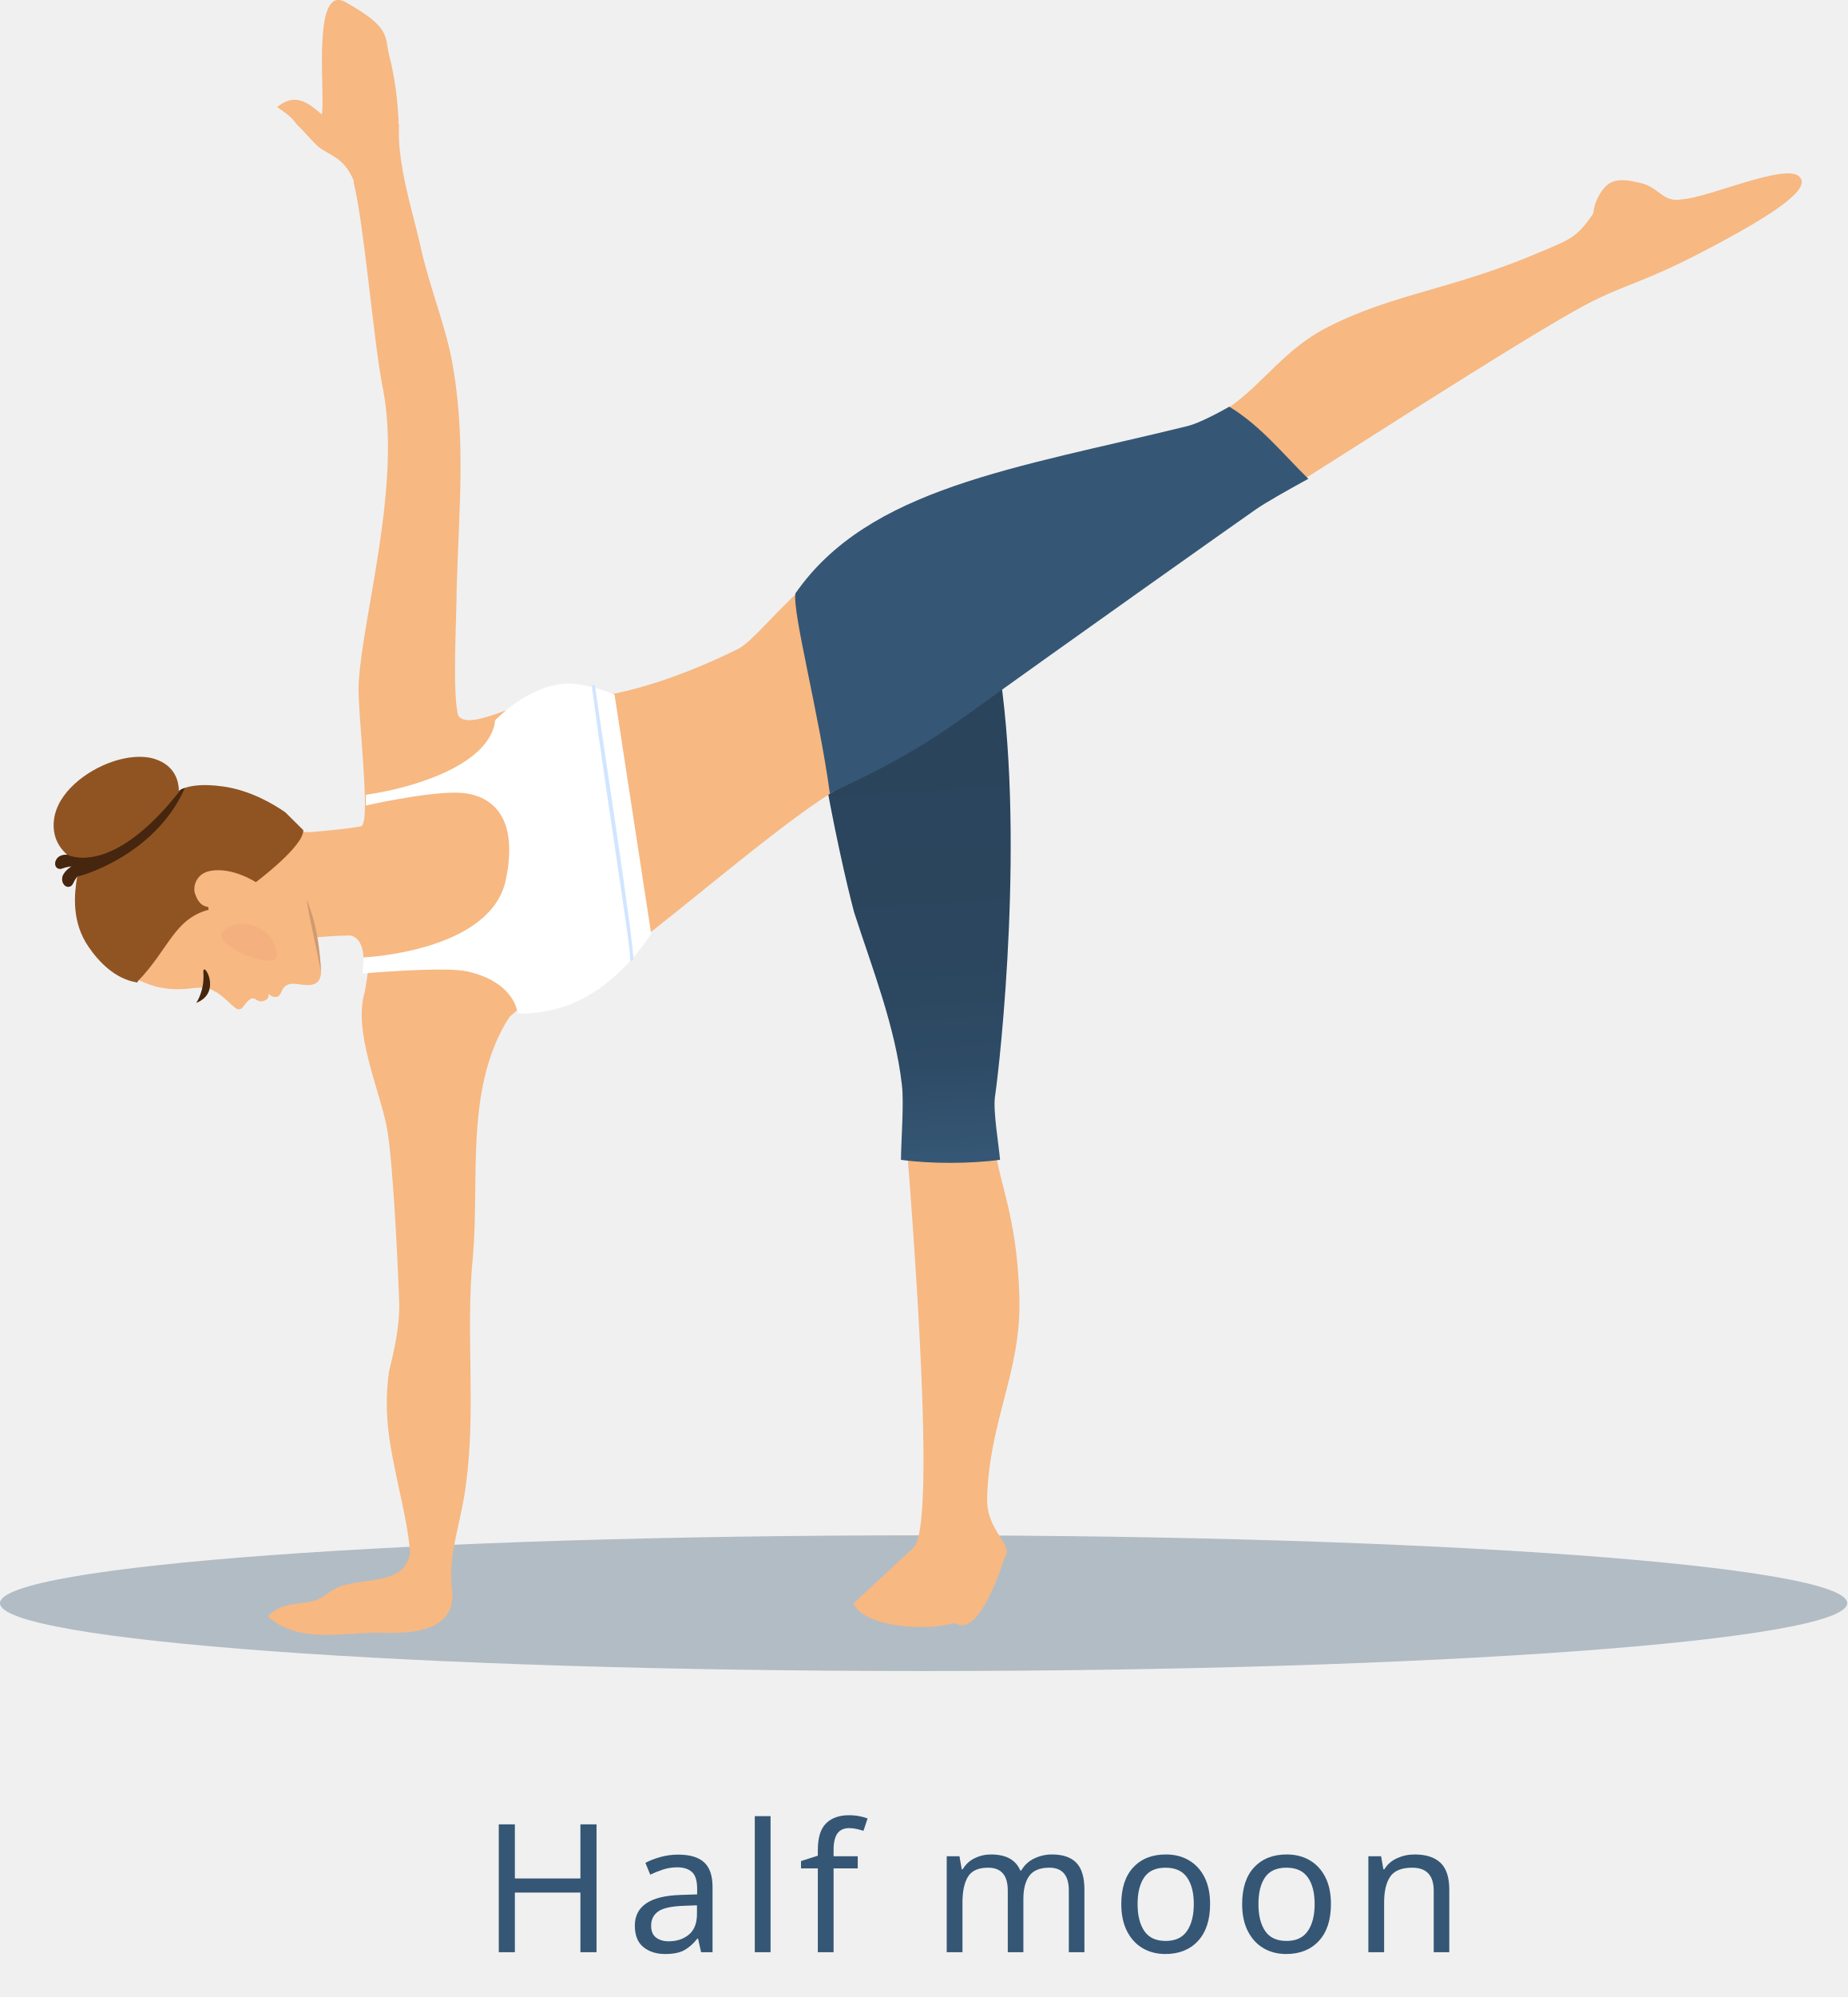
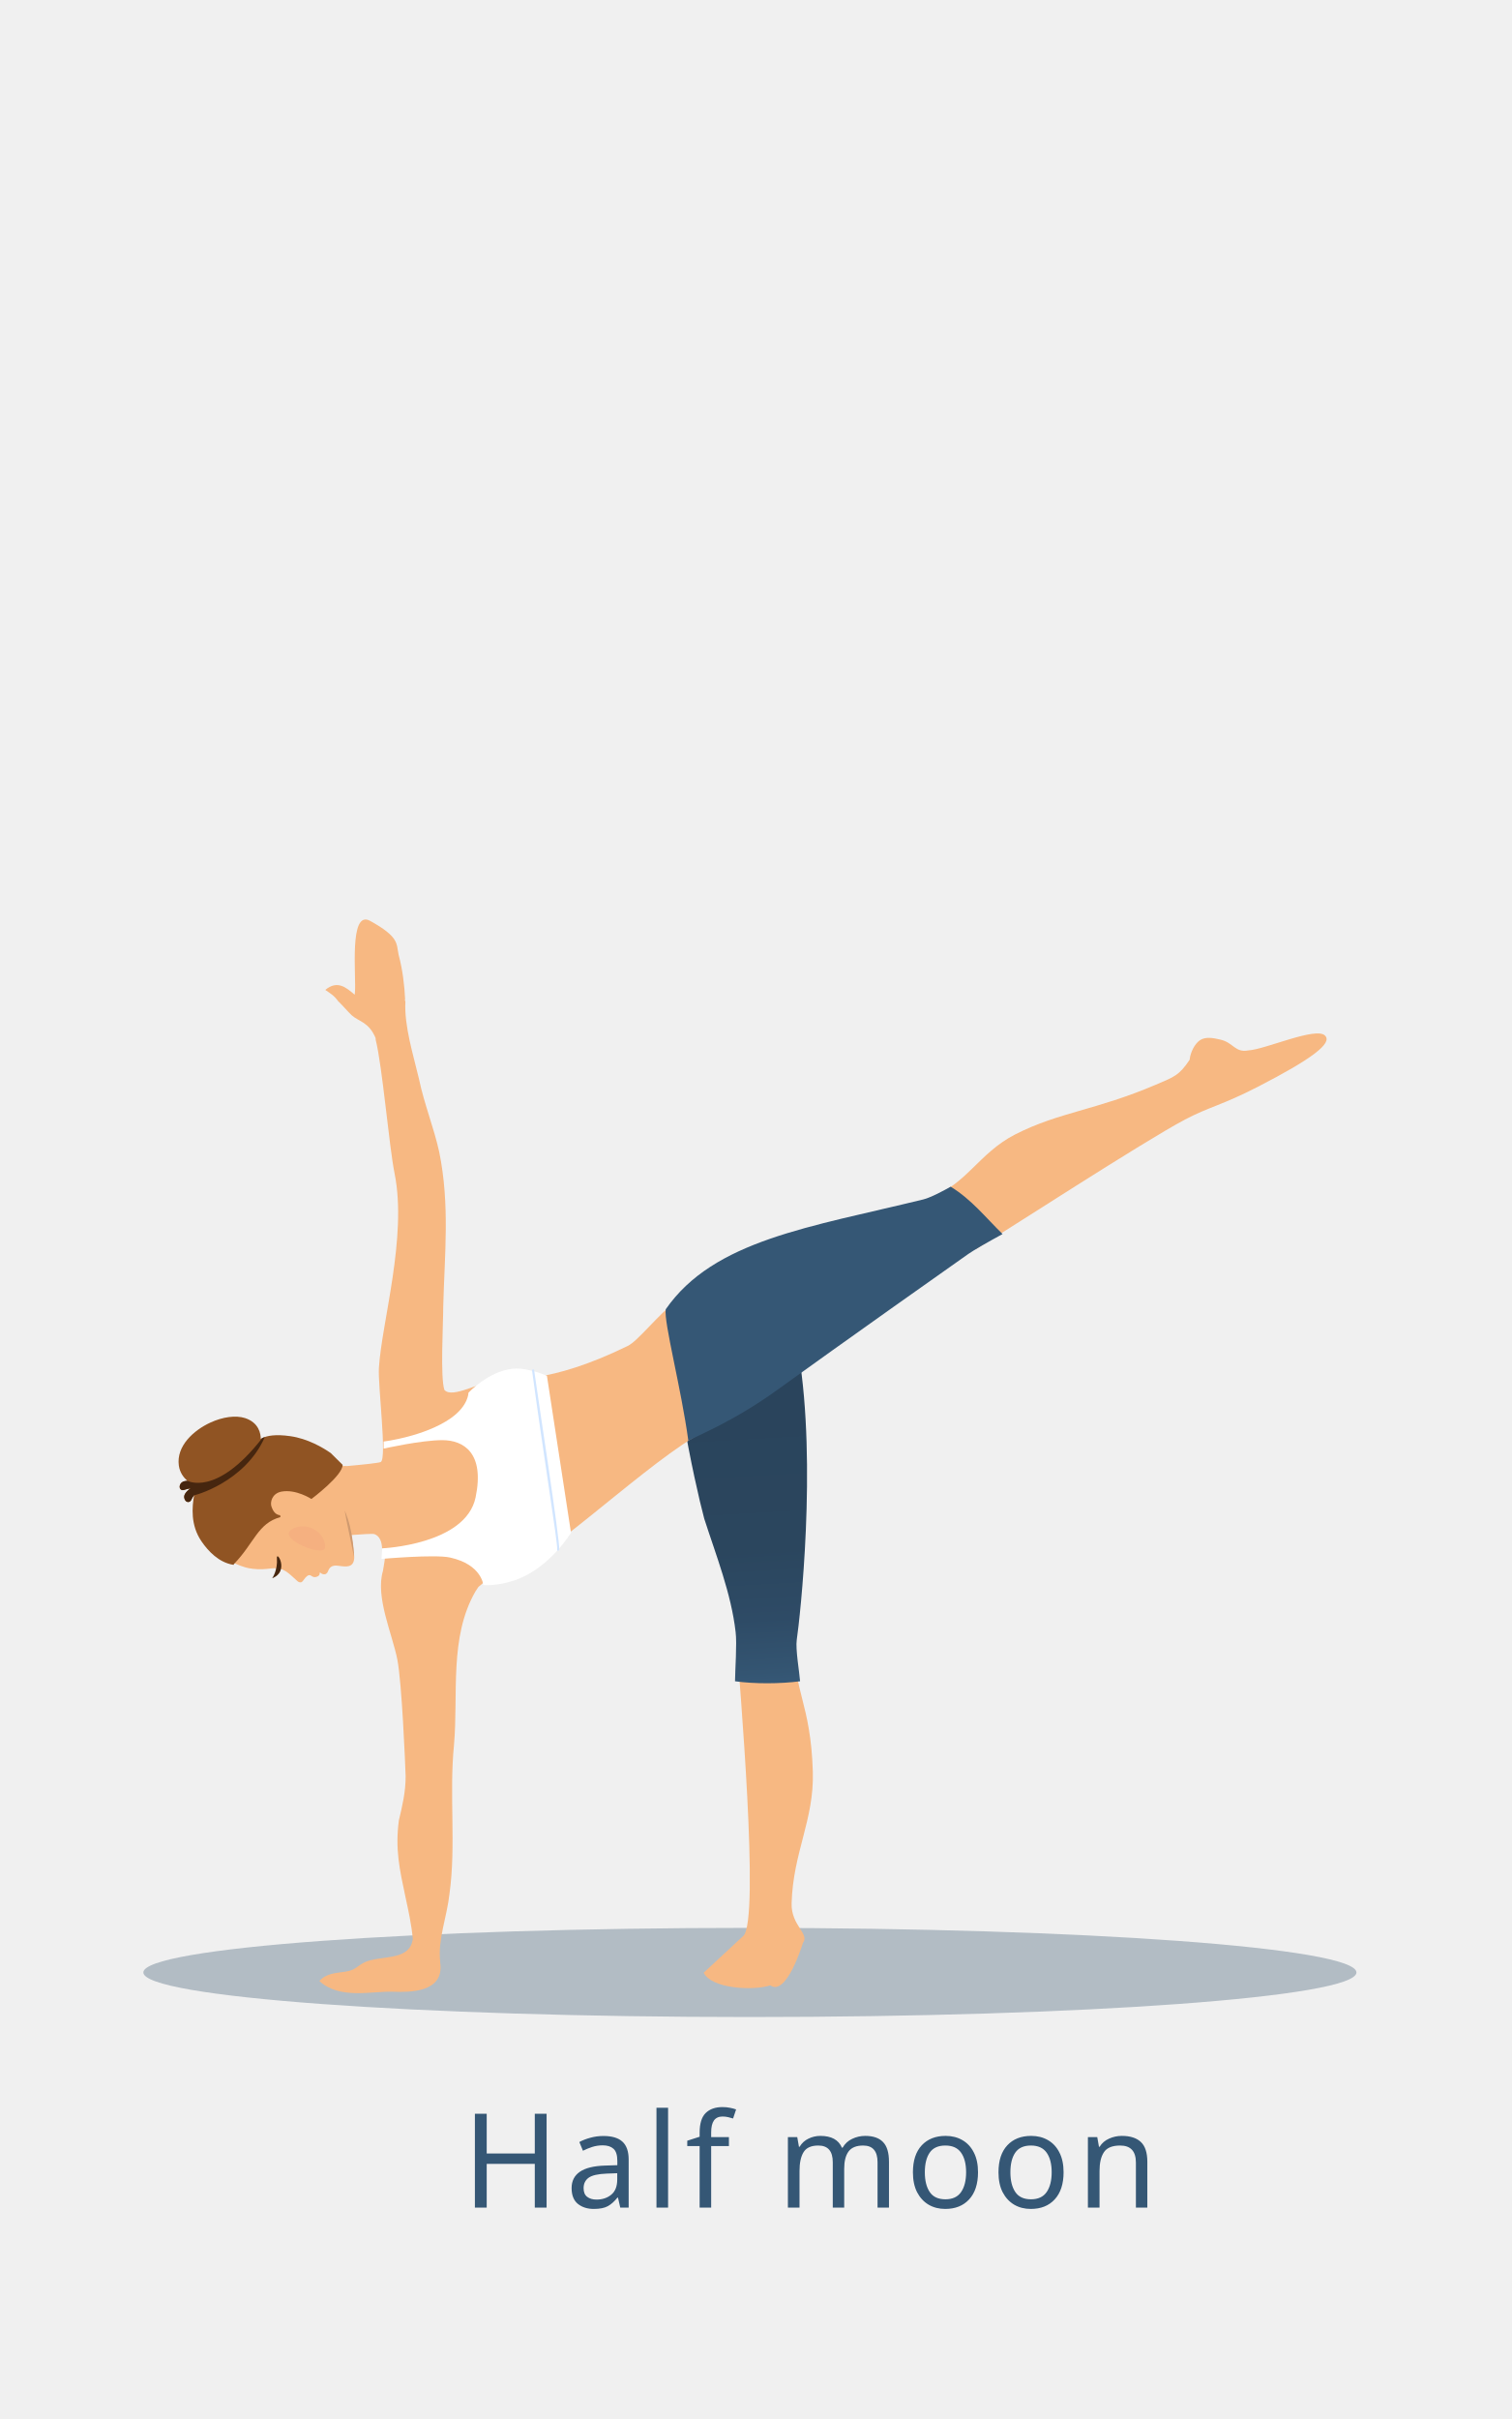
- <svg xmlns="http://www.w3.org/2000/svg" id="Layer_1" data-name="Layer 1" viewBox="0 0 876.98 947.87">
-   <defs>
-     <style>
-       .cls-1 {
-         fill: url(#linear-gradient);
-       }
- 
-       .cls-2 {
-         fill: #f7b882;
-       }
- 
-       .cls-3 {
-         fill: #f5b080;
-       }
- 
-       .cls-4 {
-         fill: #fff;
-       }
- 
-       .cls-5 {
-         fill: #905423;
-       }
- 
-       .cls-6 {
-         fill: #b2bcc4;
-       }
- 
-       .cls-7 {
-         fill: #d1e5ff;
-       }
- 
-       .cls-8 {
-         fill: #d09a6f;
-       }
- 
-       .cls-9, .cls-10 {
-         fill: #355775;
-       }
- 
-       .cls-11 {
-         fill: #46260f;
-       }
- 
-       .cls-10 {
-         font-family: FarmWaveFree-Regular, 'Farm Wave Free';
-         font-size: 85px;
-         isolation: isolate;
-         letter-spacing: .07em;
-       }
-     </style>
-     <linearGradient id="linear-gradient" x1="445.29" y1="858.16" x2="433.72" y2="1059.35" gradientTransform="translate(0 1408.4) scale(1 -1)" gradientUnits="userSpaceOnUse">
-       <stop offset="0" stop-color="#355775" />
-       <stop offset=".03" stop-color="#345572" />
-       <stop offset=".22" stop-color="#2e4b66" />
-       <stop offset=".47" stop-color="#2b465e" />
-       <stop offset="1" stop-color="#2a445c" />
-     </linearGradient>
-   </defs>
-   <text class="cls-10" transform="translate(228.55 926.62)">
-     <tspan x="0" y="0">Half moon</tspan>
-   </text>
+ <svg xmlns="http://www.w3.org/2000/svg" version="1.1" id="Layer_1" x="0px" y="0px" viewBox="0 0 250 400" style="enable-background:new 0 0 250 400;" xml:space="preserve">
+   <style type="text/css">
+ 	.st0{fill:#355775;}
+ 	.st1{font-family:'FarmWaveFree-Regular';}
+ 	.st2{font-size:21.735px;}
+ 	.st3{letter-spacing:1;}
+ 	.st4{fill:#B2BCC4;}
+ 	.st5{fill:#F7B882;}
+ 	.st6{fill:url(#SVGID_1_);}
+ 	.st7{fill:#905423;}
+ 	.st8{fill:#46260F;}
+ 	.st9{fill:#D09A6F;}
+ 	.st10{fill:#F5B080;}
+ 	.st11{fill:#FFFFFF;}
+ 	.st12{fill:#D1E5FF;}
+ </style>
  <g>
-     <ellipse class="cls-6" cx="438.49" cy="760.94" rx="438.49" ry="32.21" />
+     <text transform="matrix(1 0 0 1 76.4366 365.0454)" class="st0 st1 st2 st3">Half moon</text>
    <g>
-       <path class="cls-2" d="M483.96,615.94c-1.48-50.15-14.76-59.61-12.15-90.31h-42.64c1.4,21.96,16.82,197.66,4.56,208.91l-28.62,26.58c5.45,11.41,34.91,13.29,48.2,9.2,11.77,8.29,23.51-30.67,23.51-30.67,5.11-6.65-8.63-12.4-8.18-28.62,1.01-36.82,16.34-60.33,15.32-95.09Z" />
-       <path class="cls-1" d="M472.37,520.54c2.44-16.53,14.66-126.44,1.37-207.21-35.56,2.34-88.09,19.47-83.67,45.98,5.21,31.31,11.89,60.51,15.43,73.71,8.5,26.35,19.53,54.17,22.68,81.94,1.06,8.26-.41,27.32-.44,35.55,13.96,1.95,32.89,1.89,47.03,0-.46-6.27-3.4-23.24-2.4-29.97Z" />
-       <path class="cls-2" d="M854.28,83.88c-6.3-6.73-43.45,10.06-55.44,10.67-9.6,1.89-10.81-5.62-20.2-7.76-4.69-1.07-10.43-2.43-14.85,.43-3.94,2.77-6.74,8.8-7.33,13.4l-.04,.67c-7.7,11.48-11.15,12.36-24.66,18.13-43.2,18.45-69.85,19.71-101.53,35.89-26.44,13.51-35.6,36.98-62.06,45.64,11.08,12.56,22.99,24.38,33.71,37.24,20.33-12.27,121.36-77.92,150.96-93.54,18.05-9.52,26.3-10.13,52.92-23.83,39.08-20.13,54.06-31.55,48.52-36.94Z" />
-       <path class="cls-2" d="M387.84,273c-17.79,14.68-30.12,31.47-37.8,35.22-57.6,28.09-84.67,23.09-94.05,24.54-11.75,.97-32.71,13.8-38.34,7.16-3.07-9.2-.84-47.4-.84-60.63,.97-37.15,4.89-73.31-2.94-111.44-3.91-17.6-10.75-34.21-14.66-52.79-3.91-16.62-10.75-38.12-9.78-55.71l-.42-1.63h.26c-.58-10.98-1.83-21.31-4.72-32.28-1.74-8.09,.65-12.69-20.53-24.42-15.66-8.67-9.9,40.35-11.06,51.91l-.16,1.38c-6.16-5.19-12.45-10.76-21.26-3.46,3.84,2.65,6.31,3.99,9.34,8.17,3.06,2.88,6.71,7.31,9.77,10.2,5.36,4.73,12.39,4.8,17.28,16.52v.98c4.89,19.55,9.64,76.77,13.68,96.77,9.29,45.95-9.36,107.87-11.32,140.61-.77,12.84,5.95,65.4,1.35,67.96-1.31,.73-14.22,2.05-25.16,3-.02-.09-.03-.19-.06-.28-.54,.09-1.09,.2-1.61,.26-1.82-.97-4.95-3.13-8.98-5.85-3.26,5.53-60.98,3.58-74.8,73.67,6.71,3.61,12.79,5.51,15.07,5.89,4.34,.78,8.8,1.01,13.16,.52,2.36-.28,4.6-.56,6.74-.46,.71,2.09,.32,4.46-1.02,6.09,2.21-.86,4.41-3.69,4.23-5.59,.41,.12,.83,.25,1.24,.41,.83,.43,1.79,.93,2.75,1.49,3.05,2.06,5.51,4.73,8.32,7.06,.95,.77,2.35,1.18,3.33,.24,.9-.87,1.5-2,2.36-2.91,3.37-3.52,3.78-.74,6.12-.36,1.59,.25,3.98-.64,4.11-2.33,.18-2.13,.25-.48,1.87,.04,.9,.29,2.01,.49,2.85-.14,1.3-1.02,1.24-1.88,2.03-3.26,1.55-2.69,4.27-2.83,7.06-2.45,5.29,.73,10.54,1.43,11.16-5.18,.28-2.91-.96-10.46-2.23-17.06,6.92-.47,15.59-1.13,16.87-.67,4.04,1.46,5.37,5.87,5.54,10.61,2.12,0,4.19,.09,6.28,.14-1.22,.16-2.44,.33-3.64,.5-.04,4.11-2.05,15.33-2.05,15.33-5.62,18.73,6.77,45.64,10.42,64.08,3.32,17.53,5.68,74.97,5.97,84.25,.03,11.44-2.43,21.73-4.91,32-2.76,20.8,.46,35.24,4.79,55.53,1.75,8.22,4.39,19.5,5.27,30.43l-.71,2.71c-4.05,12.48-22.38,9-33.55,13.65-6.47,2.96-6.81,5.89-14.54,7.04-6.77,1.03-13.68,1.08-18.75,6.79,14.9,13.57,37.57,7.18,53.47,7.74,10.93,.33,37.23,1.02,33.87-21.22l-.02-.73c-1.73-16.03,4.84-31.69,6.78-49.06,4.81-35.1-.33-71.74,3.23-107.41,3.21-36.6-3.6-77.83,15.49-110.88l2.17-3.3c3.34-2.97,7.3-6.13,11.62-9.38-.53-.59-1.08-1.09-1.62-1.64,1.73,.82,3.46,1.57,5.19,2.46,23.16-.9,97.51-73.42,140.67-99.61,5.74-3.49-2.92-107.21-10.18-101.22Z" />
-       <path class="cls-9" d="M377.64,281.64c34.76-50.09,104.37-59.34,186.1-79.39,5.72-1.4,15.44-6.71,19.89-9.22,15.11,9.28,24.98,21.97,37.52,34.23-11.05,6.04-20.32,11.33-24.76,14.4-4.71,3.22-91.92,64.91-138.24,98.34-32.46,23.42-58.88,33.36-64.15,36.71-5.12-37.82-17.87-86-16.36-95.07Z" />
+       <ellipse class="st4" cx="124.03" cy="326.16" rx="100.32" ry="7.37" />
      <g>
-         <path class="cls-5" d="M135.21,385.38c-5.39-3.71-16.31-10.21-28.98-12.04-10.9-1.57-16.84-.21-19.91,1.21-.52,.24-1,.5-1.41,.78,0-3.6-1.21-11.76-11.38-15.07-6.67-2.15-16.09-.91-25.2,3.3-11.71,5.42-24.67,16.8-22.66,31.05,.72,5.06,3.48,8.66,6.19,11.05-.87,0-1.68,.1-2.4,.3-2.7,.72-3.73,3.42-3.03,5.08,.4,.94,1.52,1.79,3.38,1.07,1.19-.45,2.64-.77,4.28-.95-1.72,1.08-3.16,2.47-3.98,3.92-1.08,1.91-.53,3.91,.44,4.97,1.32,1.43,3.32,1.11,4.19-.89,.44-1,1.08-2.07,1.91-3.18-1.45,8.64-2.71,21.57,5.36,33.39,4.89,7.16,12.52,15.13,22.63,16.88l.6,.1,.18-.59c14.9-15.45,17.12-29.46,33.66-33.98l-.25-1.32c-4.19-.43-5.55-4.41-6.24-6.26-1.1-2.96,.26-9.52,7.21-10.83,10.52-1.98,21.67,5.35,21.67,5.35,0,0,22.96-17.16,22.5-24.72l-8.58-8.5-.18-.12Z" />
-         <path class="cls-11" d="M30.55,420.05c1.32,1.43,3.32,1.11,4.19-.89,.44-1,1.08-2.07,1.91-3.18-.08,.49,36.81-9.3,51.13-42.01-.55,.19-1.03,.38-1.46,.58-.22,.1-.39,.22-.59,.32-.07,.09-.1,.19-.17,.28-33.34,42.64-54.09,30.18-53.71,30.52-.87,0-1.68,.1-2.4,.3-2.7,.72-3.73,3.42-3.03,5.08,.4,.94,1.52,1.79,3.38,1.07,1.19-.45,2.64-.77,4.28-.95-1.72,1.08-3.16,2.47-3.98,3.92-1.07,1.9-.52,3.9,.45,4.96Z" />
-         <path class="cls-11" d="M93.15,476.04s4.06-5.65,3.4-14.48c-.46-6.17,9.4,9.42-3.4,14.48Z" />
-         <path class="cls-8" d="M152.29,460.73s-.14-18.63-6.73-33.71c1.28,8.49,4.06,19.88,6.73,33.71Z" />
-         <path class="cls-3" d="M131.38,453.94c.72-11.2-13.98-19.85-24.29-13.05-10.31,6.79,23.83,20.26,24.29,13.05Z" />
+         <path class="st5" d="M134.44,292.98c-0.34-11.47-3.38-13.64-2.78-20.66h-9.76c0.32,5.02,3.85,45.22,1.04,47.8l-6.55,6.08     c1.25,2.61,7.99,3.04,11.03,2.1c2.69,1.9,5.38-7.02,5.38-7.02c1.17-1.52-1.97-2.84-1.87-6.55     C131.16,306.32,134.67,300.94,134.44,292.98L134.44,292.98z" />
+         <linearGradient id="SVGID_1_" gradientUnits="userSpaceOnUse" x1="298.088" y1="-909.447" x2="295.44" y2="-955.477" gradientTransform="matrix(1 0 0 1 -172.5 1187.4)">
+           <stop offset="0" style="stop-color:#355775" />
+           <stop offset="0.03" style="stop-color:#345572" />
+           <stop offset="0.22" style="stop-color:#2E4B66" />
+           <stop offset="0.47" style="stop-color:#2B465E" />
+           <stop offset="1" style="stop-color:#2A445C" />
+         </linearGradient>
+         <path class="st6" d="M131.78,271.16c0.56-3.78,3.35-28.93,0.31-47.41c-8.14,0.54-20.15,4.45-19.14,10.52     c1.19,7.16,2.72,13.84,3.53,16.86c1.94,6.03,4.47,12.39,5.19,18.75c0.24,1.89-0.09,6.25-0.1,8.13c3.19,0.45,7.52,0.43,10.76,0     C132.23,276.58,131.55,272.7,131.78,271.16z" />
+         <path class="st5" d="M219.16,171.25c-1.44-1.54-9.94,2.3-12.68,2.44c-2.2,0.43-2.47-1.29-4.62-1.78c-1.07-0.24-2.39-0.56-3.4,0.1     c-0.9,0.63-1.54,2.01-1.68,3.07l-0.01,0.15c-1.76,2.63-2.55,2.83-5.64,4.15c-9.88,4.22-15.98,4.51-23.23,8.21     c-6.05,3.09-8.14,8.46-14.2,10.44c2.54,2.87,5.26,5.58,7.71,8.52c4.65-2.81,27.77-17.83,34.54-21.4     c4.13-2.18,6.02-2.32,12.11-5.45C217,175.1,220.43,172.49,219.16,171.25L219.16,171.25z" />
+         <path class="st5" d="M112.44,214.52c-4.07,3.36-6.89,7.2-8.65,8.06c-13.18,6.43-19.37,5.28-21.52,5.61     c-2.69,0.22-7.48,3.16-8.77,1.64c-0.7-2.1-0.19-10.84-0.19-13.87c0.22-8.5,1.12-16.77-0.67-25.5c-0.89-4.03-2.46-7.83-3.35-12.08     c-0.89-3.8-2.46-8.72-2.24-12.75l-0.1-0.37h0.06c-0.13-2.51-0.42-4.88-1.08-7.39c-0.4-1.85,0.15-2.9-4.7-5.59     c-3.58-1.98-2.27,9.23-2.53,11.88l-0.04,0.32c-1.41-1.19-2.85-2.46-4.86-0.79c0.88,0.61,1.44,0.91,2.14,1.87     c0.7,0.66,1.54,1.67,2.24,2.33c1.23,1.08,2.83,1.1,3.95,3.78v0.22c1.12,4.47,2.21,17.56,3.13,22.14     c2.13,10.51-2.14,24.68-2.59,32.17c-0.18,2.94,1.36,14.96,0.31,15.55c-0.3,0.17-3.25,0.47-5.76,0.69c0-0.02-0.01-0.04-0.01-0.06     c-0.12,0.02-0.25,0.05-0.37,0.06c-0.42-0.22-1.13-0.72-2.05-1.34c-0.75,1.27-13.95,0.82-17.11,16.86     c1.54,0.83,2.93,1.26,3.45,1.35c0.99,0.18,2.01,0.23,3.01,0.12c0.54-0.06,1.05-0.13,1.54-0.11c0.16,0.48,0.07,1.02-0.23,1.39     c0.51-0.2,1.01-0.84,0.97-1.28c0.09,0.03,0.19,0.06,0.28,0.09c0.19,0.1,0.41,0.21,0.63,0.34c0.7,0.47,1.26,1.08,1.9,1.62     c0.22,0.18,0.54,0.27,0.76,0.05c0.21-0.2,0.34-0.46,0.54-0.67c0.77-0.81,0.86-0.17,1.4-0.08c0.36,0.06,0.91-0.15,0.94-0.53     c0.04-0.49,0.06-0.11,0.43,0.01c0.21,0.07,0.46,0.11,0.65-0.03c0.3-0.23,0.28-0.43,0.46-0.75c0.35-0.62,0.98-0.65,1.62-0.56     c1.21,0.17,2.41,0.33,2.55-1.19c0.06-0.67-0.22-2.39-0.51-3.9c1.58-0.11,3.57-0.26,3.86-0.15c0.92,0.33,1.23,1.34,1.27,2.43     c0.49,0,0.96,0.02,1.44,0.03c-0.28,0.04-0.56,0.08-0.83,0.11c-0.01,0.94-0.47,3.51-0.47,3.51c-1.29,4.29,1.55,10.44,2.38,14.66     c0.76,4.01,1.3,17.15,1.37,19.28c0.01,2.62-0.56,4.97-1.12,7.32c-0.63,4.76,0.11,8.06,1.1,12.7c0.4,1.88,1,4.46,1.21,6.96     l-0.16,0.62c-0.93,2.86-5.12,2.06-7.68,3.12c-1.48,0.68-1.56,1.35-3.33,1.61c-1.55,0.24-3.13,0.25-4.29,1.55     c3.41,3.1,8.6,1.64,12.23,1.77c2.5,0.08,8.52,0.23,7.75-4.85l0-0.17c-0.4-3.67,1.11-7.25,1.55-11.22     c1.1-8.03-0.08-16.41,0.74-24.57c0.73-8.37-0.82-17.81,3.54-25.37l0.5-0.76c0.76-0.68,1.67-1.4,2.66-2.15     c-0.12-0.14-0.25-0.25-0.37-0.38c0.4,0.19,0.79,0.36,1.19,0.56c5.3-0.21,22.31-16.8,32.18-22.79     C116.09,236.88,114.11,213.15,112.44,214.52L112.44,214.52z" />
+         <path class="st0" d="M110.11,216.5c7.95-11.46,23.88-13.58,42.58-18.16c1.31-0.32,3.53-1.54,4.55-2.11     c3.46,2.12,5.72,5.03,8.58,7.83c-2.53,1.38-4.65,2.59-5.66,3.29c-1.08,0.74-21.03,14.85-31.63,22.5     c-7.43,5.36-13.47,7.63-14.68,8.4C112.68,229.6,109.76,218.58,110.11,216.5L110.11,216.5z" />
+         <g>
+           <path class="st7" d="M54.64,240.23c-1.23-0.85-3.73-2.34-6.63-2.75c-2.49-0.36-3.85-0.05-4.56,0.28      c-0.12,0.05-0.23,0.11-0.32,0.18c0-0.82-0.28-2.69-2.6-3.45c-1.53-0.49-3.68-0.21-5.77,0.76c-2.68,1.24-5.64,3.84-5.18,7.1      c0.16,1.16,0.8,1.98,1.42,2.53c-0.2,0-0.38,0.02-0.55,0.07c-0.62,0.16-0.85,0.78-0.69,1.16c0.09,0.22,0.35,0.41,0.77,0.24      c0.27-0.1,0.6-0.18,0.98-0.22c-0.39,0.25-0.72,0.57-0.91,0.9c-0.25,0.44-0.12,0.89,0.1,1.14c0.3,0.33,0.76,0.25,0.96-0.2      c0.1-0.23,0.25-0.47,0.44-0.73c-0.33,1.98-0.62,4.94,1.23,7.64c1.12,1.64,2.86,3.46,5.18,3.86l0.14,0.02l0.04-0.13      c3.41-3.53,3.92-6.74,7.7-7.77l-0.06-0.3c-0.96-0.1-1.27-1.01-1.43-1.43c-0.25-0.68,0.06-2.18,1.65-2.48      c2.41-0.45,4.96,1.22,4.96,1.22s5.25-3.93,5.15-5.66l-1.96-1.94L54.64,240.23L54.64,240.23z" />
+           <path class="st8" d="M30.7,248.17c0.3,0.33,0.76,0.25,0.96-0.2c0.1-0.23,0.25-0.47,0.44-0.73c-0.02,0.11,8.42-2.13,11.7-9.61      c-0.13,0.04-0.24,0.09-0.33,0.13c-0.05,0.02-0.09,0.05-0.13,0.07c-0.02,0.02-0.02,0.04-0.04,0.06      c-7.63,9.76-12.38,6.9-12.29,6.98c-0.2,0-0.38,0.02-0.55,0.07c-0.62,0.16-0.85,0.78-0.69,1.16c0.09,0.22,0.35,0.41,0.77,0.24      c0.27-0.1,0.6-0.18,0.98-0.22c-0.39,0.25-0.72,0.57-0.91,0.9C30.35,247.47,30.48,247.92,30.7,248.17L30.7,248.17z" />
+           <path class="st8" d="M45.02,260.98c0,0,0.93-1.29,0.78-3.31C45.69,256.25,47.95,259.82,45.02,260.98z" />
+           <path class="st9" d="M58.55,257.47c0,0-0.03-4.26-1.54-7.71C57.31,251.7,57.94,254.31,58.55,257.47z" />
+           <path class="st10" d="M53.77,255.92c0.16-2.56-3.2-4.54-5.56-2.99C45.85,254.49,53.66,257.57,53.77,255.92z" />
+         </g>
+         <path class="st11" d="M63.45,238.37c0,0,6.8-0.83,11.11-3.86c2.95-2.08,2.92-4.21,2.92-4.21s3.3-3.57,7.37-3.98     c2.34-0.23,5.61,1.17,5.61,1.17l3.98,25.96c0,0-3.51,5.85-9.24,7.84c-2.93,1.02-5.26,0.82-5.26,0.82s-0.23-3.39-5.5-4.56     c-2.51-0.56-11.34,0.23-11.34,0.23l0.12-1.75c0,0,13.8-0.59,15.44-8.42c1.54-7.37-1.99-9.47-5.5-9.47s-9.71,1.4-9.71,1.4V238.37     L63.45,238.37z" />
+         <path class="st12" d="M92.32,256.42c-0.01,0-0.03,0-0.04,0c-0.09-0.03-0.16-0.14-0.13-0.26c0.13-0.89-2.34-16.05-4.14-29.48     c-0.02-0.12,0.05-0.23,0.14-0.24c0.1-0.03,0.19,0.06,0.2,0.18c0.46,3.44,4.34,28.48,4.14,29.63     C92.47,256.35,92.4,256.41,92.32,256.42L92.32,256.42z" />
      </g>
-       <path class="cls-4" d="M173.68,377.23s29.74-3.64,48.56-16.87c12.91-9.07,12.78-18.4,12.78-18.4,0,0,14.44-15.6,32.2-17.38,10.22-1.02,24.54,5.11,24.54,5.11l17.38,113.48s-15.33,25.56-40.38,34.25c-12.79,4.44-23,3.58-23,3.58,0,0-1.02-14.82-24.02-19.94-10.98-2.44-49.58,1.02-49.58,1.02l.51-7.67s60.32-2.56,67.47-36.8c6.73-32.23-8.69-41.4-24.03-41.4s-42.43,6.13-42.43,6.13v-5.11h0Z" />
-       <path class="cls-7" d="M299.9,456.11c-.06,0-.12,0-.19-.02-.41-.11-.68-.62-.59-1.12,.58-3.88-10.24-70.16-18.1-128.83-.07-.51,.21-.99,.63-1.06,.43-.12,.81,.28,.88,.79,2.01,15.02,18.97,124.48,18.08,129.52-.06,.42-.36,.71-.71,.72Z" />
    </g>
  </g>
</svg>
